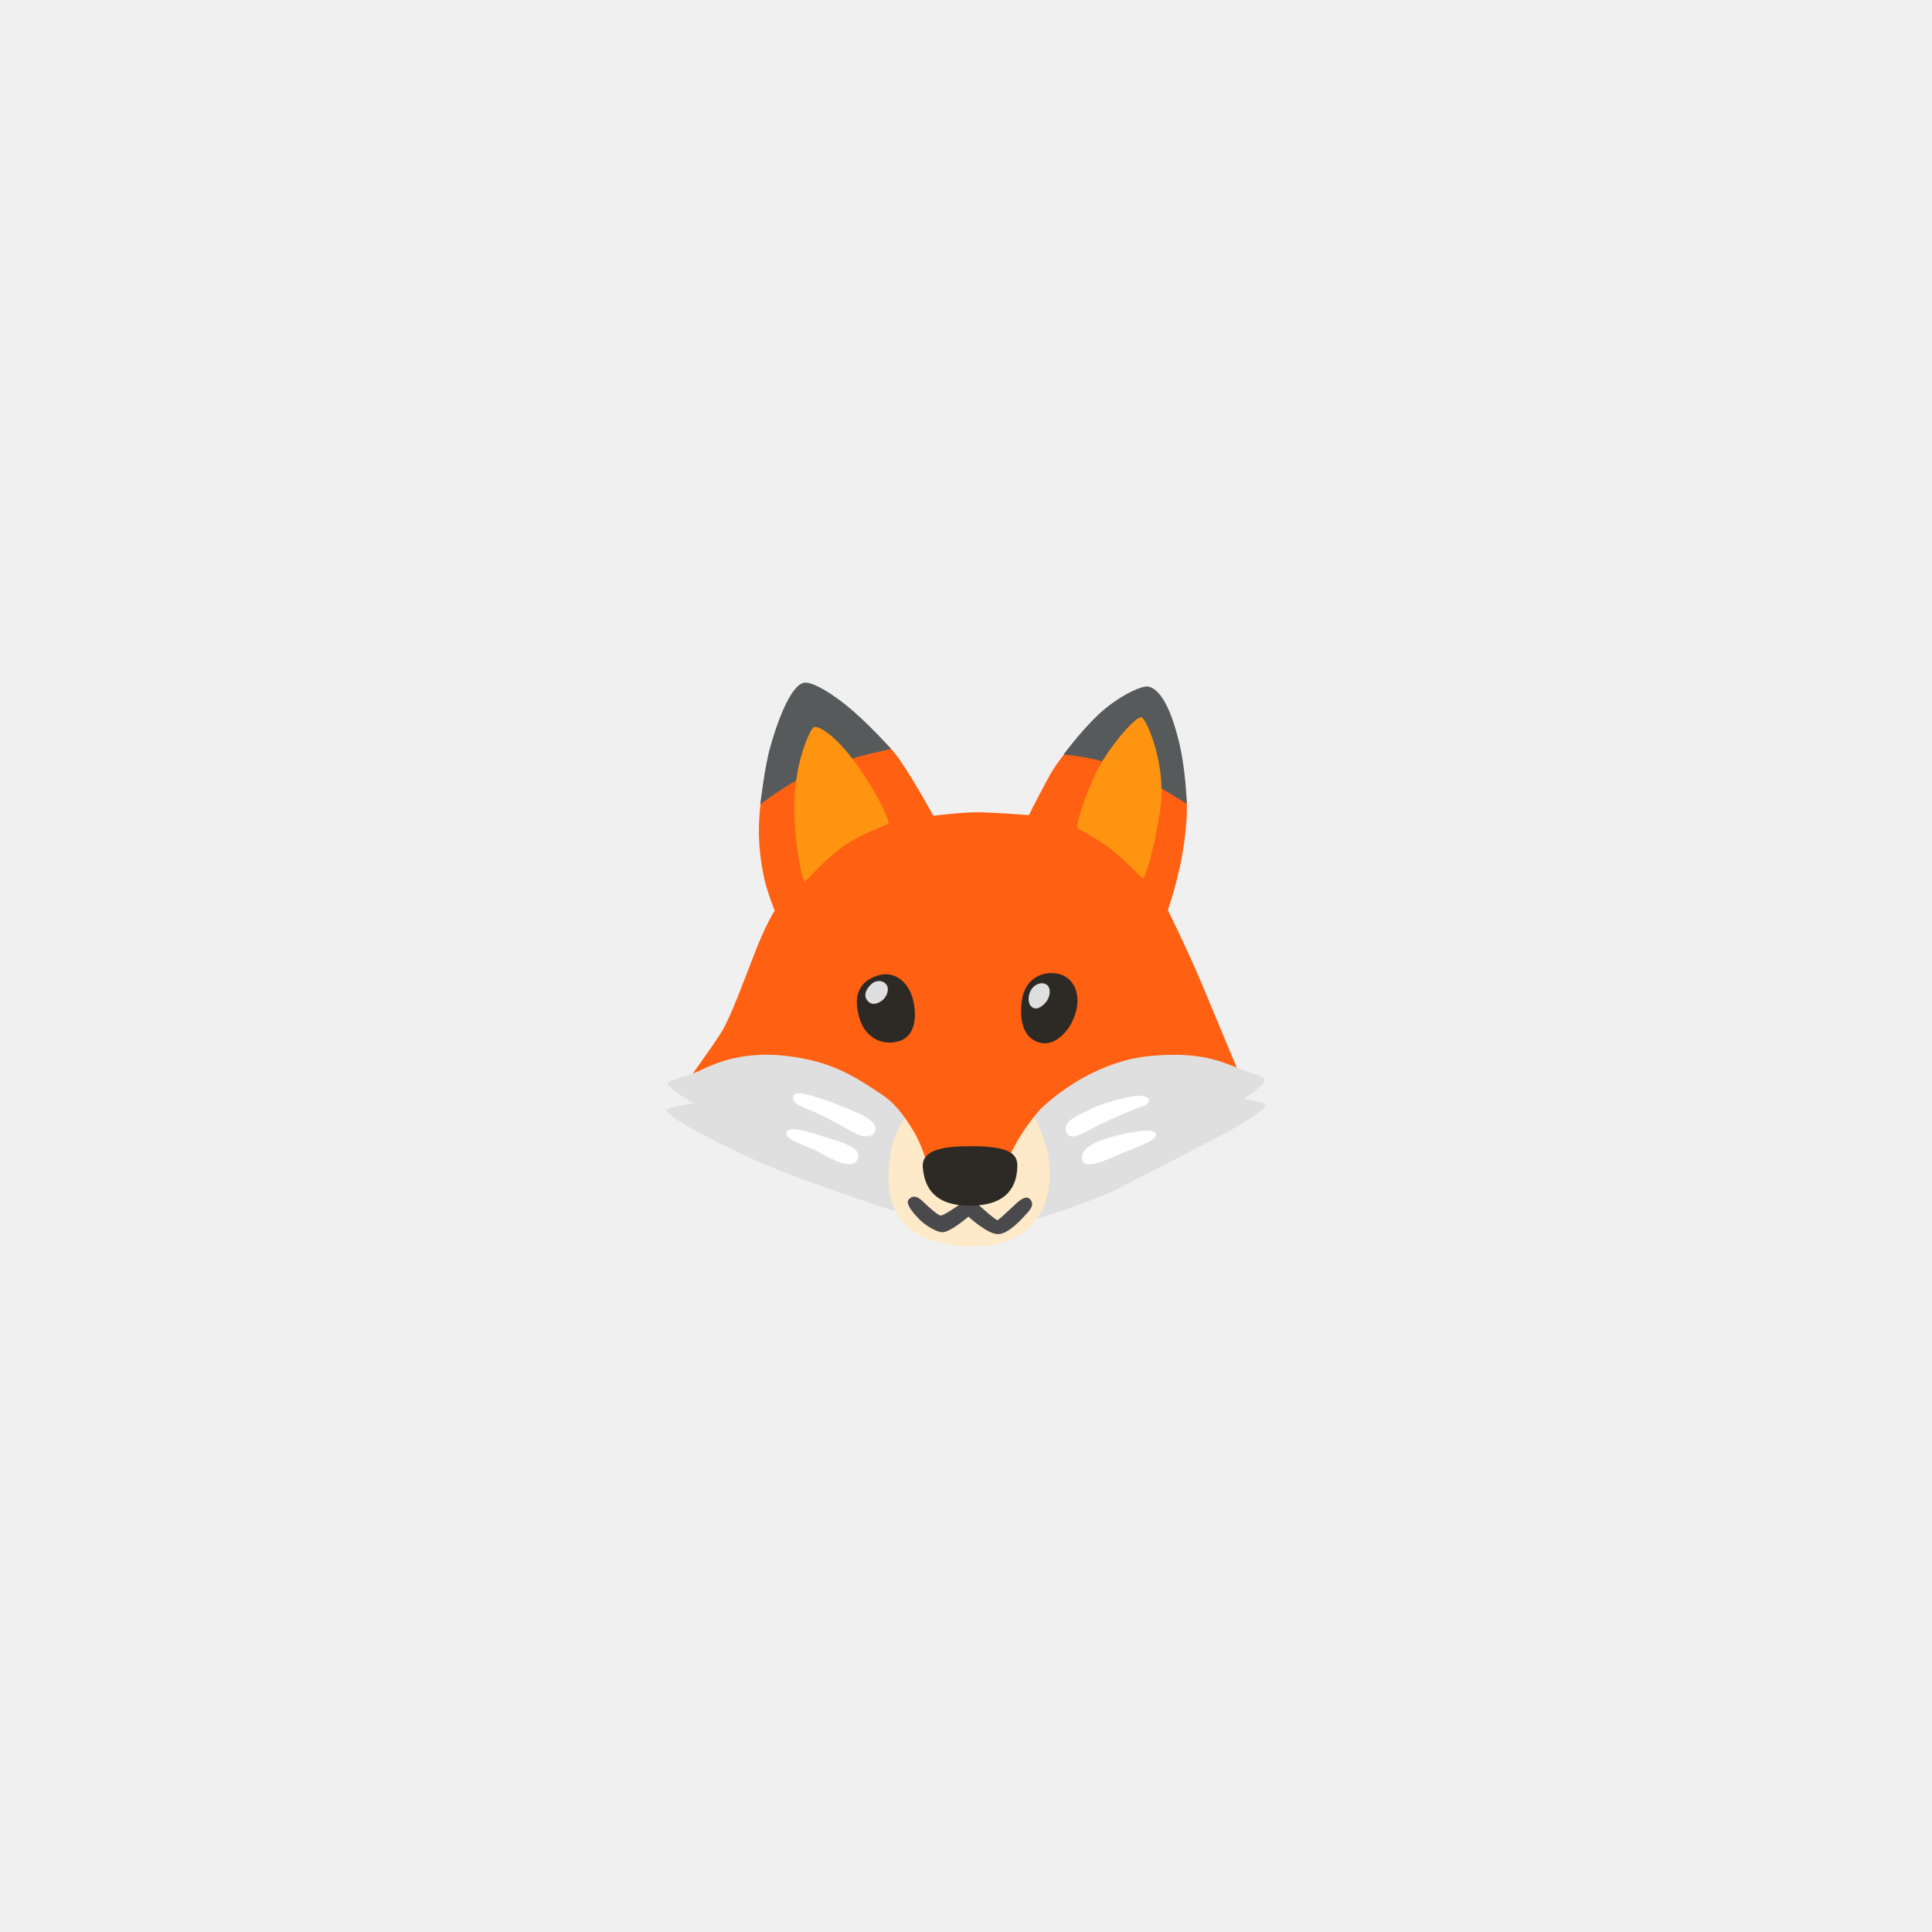
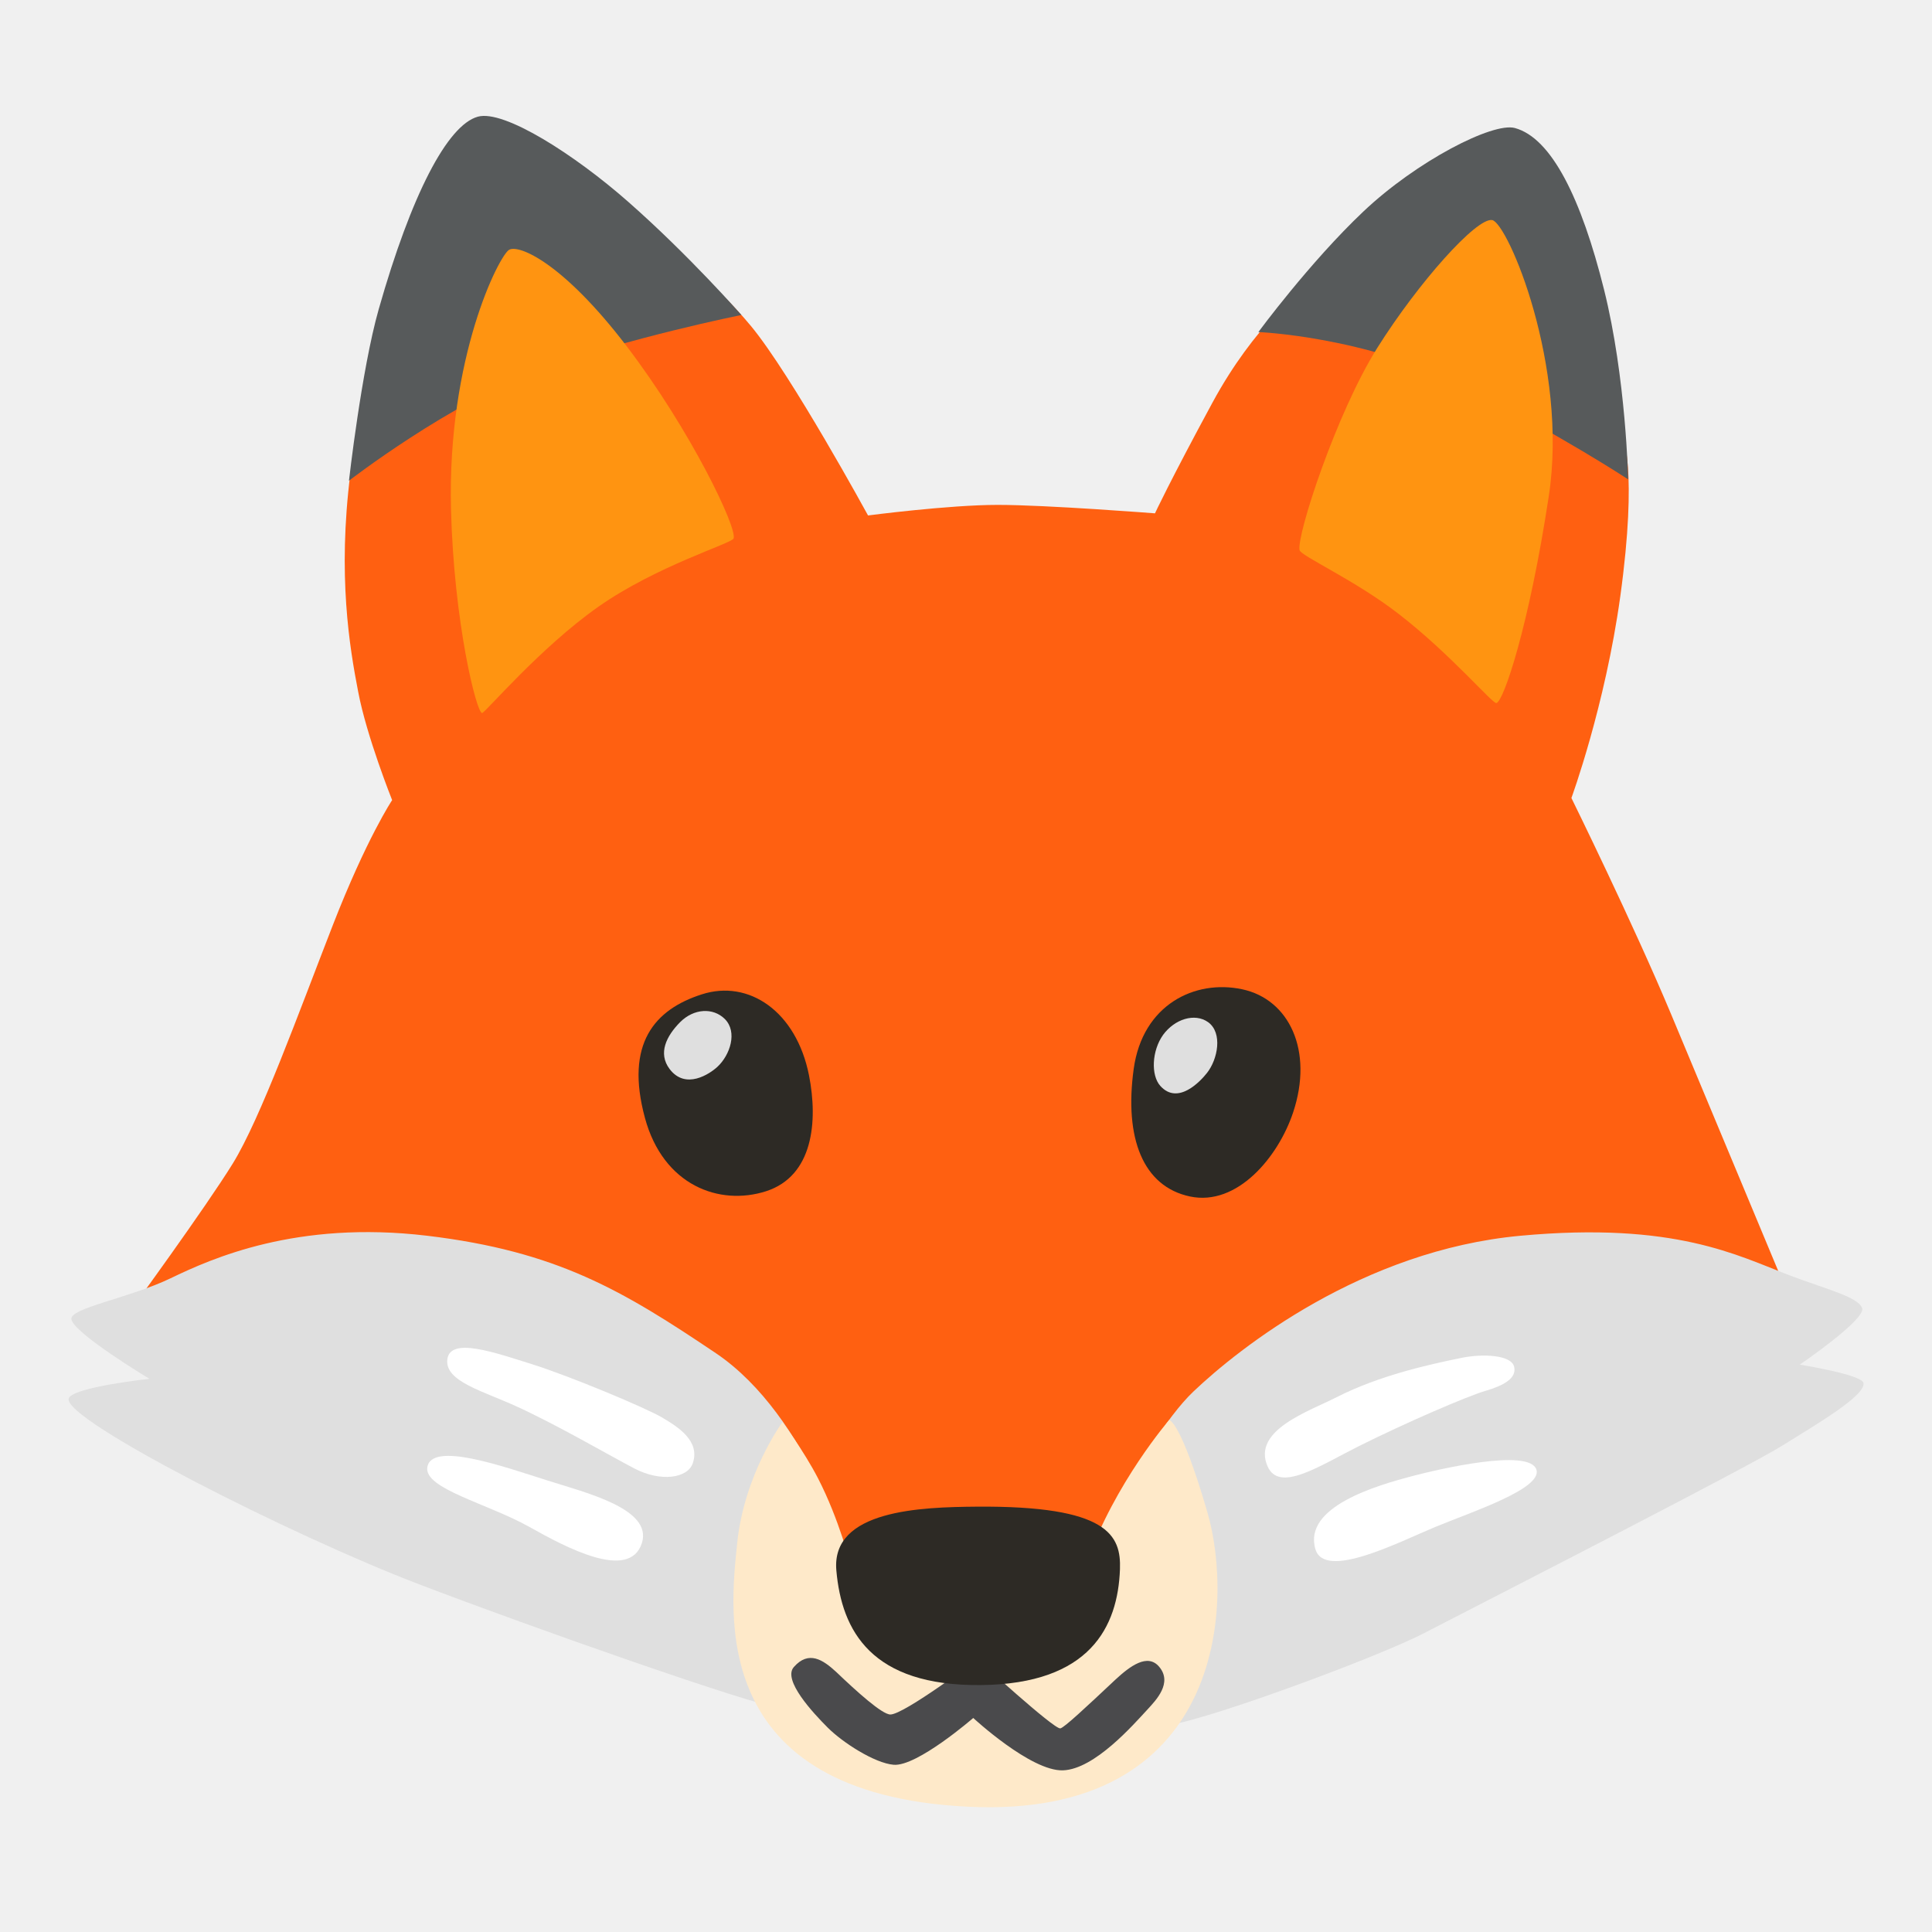
- <svg xmlns="http://www.w3.org/2000/svg" width="64px" height="64px" viewBox="-128 -128 384.00 384.00" aria-hidden="true" role="img" class="iconify iconify--noto" preserveAspectRatio="xMidYMid meet" fill="#000000">
+ <svg xmlns="http://www.w3.org/2000/svg" width="64px" height="64px" viewBox="0 0 128 128" aria-hidden="true" role="img" class="iconify iconify--noto" preserveAspectRatio="xMidYMid meet" fill="#000000">
  <g id="SVGRepo_bgCarrier" stroke-width="0" />
  <g id="SVGRepo_tracerCarrier" stroke-linecap="round" stroke-linejoin="round" />
  <g id="SVGRepo_iconCarrier">
    <path d="M45.83 104.96l32.52 4.5l39.84-24.35s-4.93-11.83-7.46-17.88s-6.62-14.36-6.62-14.36s2.23-6.07 3.24-13.37c1.17-8.49.14-10.65.14-10.65l-21.21-9.67s-3.14 2.3-5.96 7.51s-3.8 7.32-3.8 7.32s-7.18-.56-10.42-.56s-8.59.7-8.59.7s-5.07-9.29-7.74-12.53s-6.85-6.38-6.85-6.38s-18.86 9.39-19.71 16.14s-.05 11.5.52 14.45c.56 2.96 2.25 7.18 2.25 7.18s-1.69 2.53-3.94 8.31s-4.79 12.81-6.62 15.77c-1.83 2.96-6.76 9.71-6.76 9.71l37.17 18.16z" fill="#ff6011" />
    <path d="M31.66 7.73c-2.02.56-4.41 5.16-6.57 12.76c-1.14 4.01-1.97 11.36-1.97 11.36s6.66-5.16 12.58-7.32s13.42-3.66 13.42-3.66s-3.45-3.94-7.51-7.51c-3.51-3.09-8.21-6.11-9.95-5.63z" fill="#575a5b" />
    <path d="M100.36 8.48c-1.46-.39-6.49 2.18-10.04 5.54S83.37 22 83.37 22s7.13.28 13.61 3.57c6.48 3.28 10.89 6.19 10.89 6.19s-.14-6.74-1.6-12.58c-1.5-6.01-3.47-10.04-5.91-10.7z" fill="#575a5b" />
    <path d="M33.73 16.55c-.66.38-4.1 7.11-3.85 17.18c.19 7.51 1.69 13.51 2.06 13.51c.19 0 3.84-4.33 7.7-7.04c3.86-2.71 8.82-4.19 8.96-4.52c.28-.66-2.86-7.21-7.08-12.74s-7.14-6.76-7.79-6.39z" fill="#ff9411" />
    <path d="M86.1 36.45c-.21-.96 2.44-9.1 5.16-13.42s6.57-8.63 7.6-8.45c1.03.19 5.07 9.67 3.75 18.3c-1.31 8.63-3 13.61-3.47 13.7c-.26.05-3.04-3.25-6.48-5.91c-2.86-2.22-6.48-3.84-6.56-4.22z" fill="#ff9411" />
    <path d="M4.73 87.41c-.15-.74 3.85-1.41 6.57-2.72c2.72-1.31 8.35-3.85 16.99-2.82c8.63 1.03 12.97 3.63 19.15 7.79c6.19 4.18 8.92 13.98 8.92 13.98l14.17 3s4.93-11.03 8.54-14.45c3.03-2.88 11.2-9.36 21.68-10.32c10.23-.94 14.36 1.31 17.83 2.63c2.4.91 4.5 1.41 4.79 2.16c.28.75-4.13 3.75-4.13 3.75s4.13.66 4.22 1.22c.14.84-3.1 2.72-5.35 4.13s-18 9.47-23.84 12.48c-3.1 1.6-15.49 6.19-17.36 6.1c-1.88-.09-23.84-1.13-25.34-1.22c-1.5-.09-16.24-5.26-23.84-8.17c-8.43-3.22-23.54-10.88-23.18-12.29c.19-.75 5.35-1.31 5.35-1.31s-4.99-3-5.17-3.94z" fill="#dfdfdf" />
    <path d="M64.13 119.7c16.97.83 17.64-13.42 15.86-19.52c-1.78-6.1-2.53-6.1-2.53-6.1s-3.61 4.18-5.44 9.39c-.57 1.63-15.67.19-15.67.19s-.75-3-2.16-5.73c-.93-1.8-2.35-3.71-2.35-3.71s-2.53 3.43-3 8.02c-.47 4.6-1.97 16.61 15.29 17.46z" fill="#fee9c9" />
    <path d="M52.59 110.45c-.75.86 1.27 3.03 2.25 4.01c.99.99 3.1 2.35 4.36 2.46c1.55.14 5.28-3.1 5.28-3.1s3.82 3.54 5.94 3.47c2.11-.07 4.69-3.05 5.61-4.04c.56-.61 1.67-1.75.77-2.82c-.77-.92-1.94-.04-2.89.84c-1.96 1.84-3.4 3.19-3.66 3.24c-.42.07-5.49-4.58-5.49-4.58s-4.86 3.66-5.77 3.66c-.55 0-2.24-1.53-3.59-2.82c-.87-.8-1.82-1.45-2.81-.32z" fill="#4a4a4c" />
    <path d="M64.7 99.82c-3.66.03-9.64.21-9.29 4.22c.35 4.01 2.32 7.67 9.57 7.6s9.08-3.87 9.22-7.67c.08-2.25-.77-4.22-9.5-4.15z" fill="#2d2a25" />
    <path d="M45.9 96.94c-.33.99-2.11 1.27-3.87.35c-1.76-.92-5-2.82-7.74-4.08c-2.3-1.06-4.86-1.69-4.65-3.17c.21-1.48 3.17-.42 5.63.35s7.53 2.89 8.59 3.52c1.06.63 2.54 1.55 2.04 3.03z" fill="#ffffff" />
    <path d="M36.19 98.06c-2.76-.87-7.62-2.61-7.88-.84c-.21 1.41 4.01 2.4 6.76 3.94c2.39 1.34 6.65 3.64 7.46 1.06c.7-2.26-3.67-3.31-6.34-4.16z" fill="#ffffff" />
    <path d="M83.98 97.15c.78 1.76 3.4-.01 6.05-1.34c3.1-1.55 7.18-3.31 8.38-3.66c1.2-.35 2.11-.84 1.9-1.62c-.21-.77-2.1-.86-3.52-.56c-2.04.42-5.35 1.13-8.24 2.6c-1.81.93-5.62 2.18-4.57 4.58z" fill="#ffffff" />
    <path d="M87.15 102.64c.62 2.07 5.56-.49 7.95-1.48s7.11-2.53 6.69-3.8c-.48-1.43-6.48-.02-8.17.42c-2.39.63-7.31 2.04-6.47 4.86z" fill="#ffffff" />
    <path d="M85.67 73.71c-.99 2.96-3.71 6.22-6.83 5.56s-4.36-3.87-3.73-8.45c.59-4.27 4.06-5.94 7.18-5.28s4.75 4.07 3.38 8.17z" fill="#2d2a25" />
    <path d="M53.6 71.25c.6 3.06.27 6.66-2.84 7.67c-3.11 1-6.82-.39-8.03-4.85c-1.34-4.94.65-7.19 3.76-8.19c3.12-1.01 6.27 1.13 7.11 5.37z" fill="#2d2a25" />
    <path d="M48.02 67.51c.86.86.35 2.39-.49 3.17c-.51.47-2.11 1.55-3.17.14c-.78-1.04-.21-2.18.7-3.1c.91-.91 2.18-.98 2.96-.21z" fill="#dfdfdf" />
    <path d="M80.04 67.72c.98.71.64 2.46-.07 3.36c-.43.55-1.93 2.17-3.1.86c-.63-.71-.56-2.33.19-3.38c.76-1.04 2.09-1.47 2.98-.84z" fill="#dfdfdf" />
  </g>
</svg>
